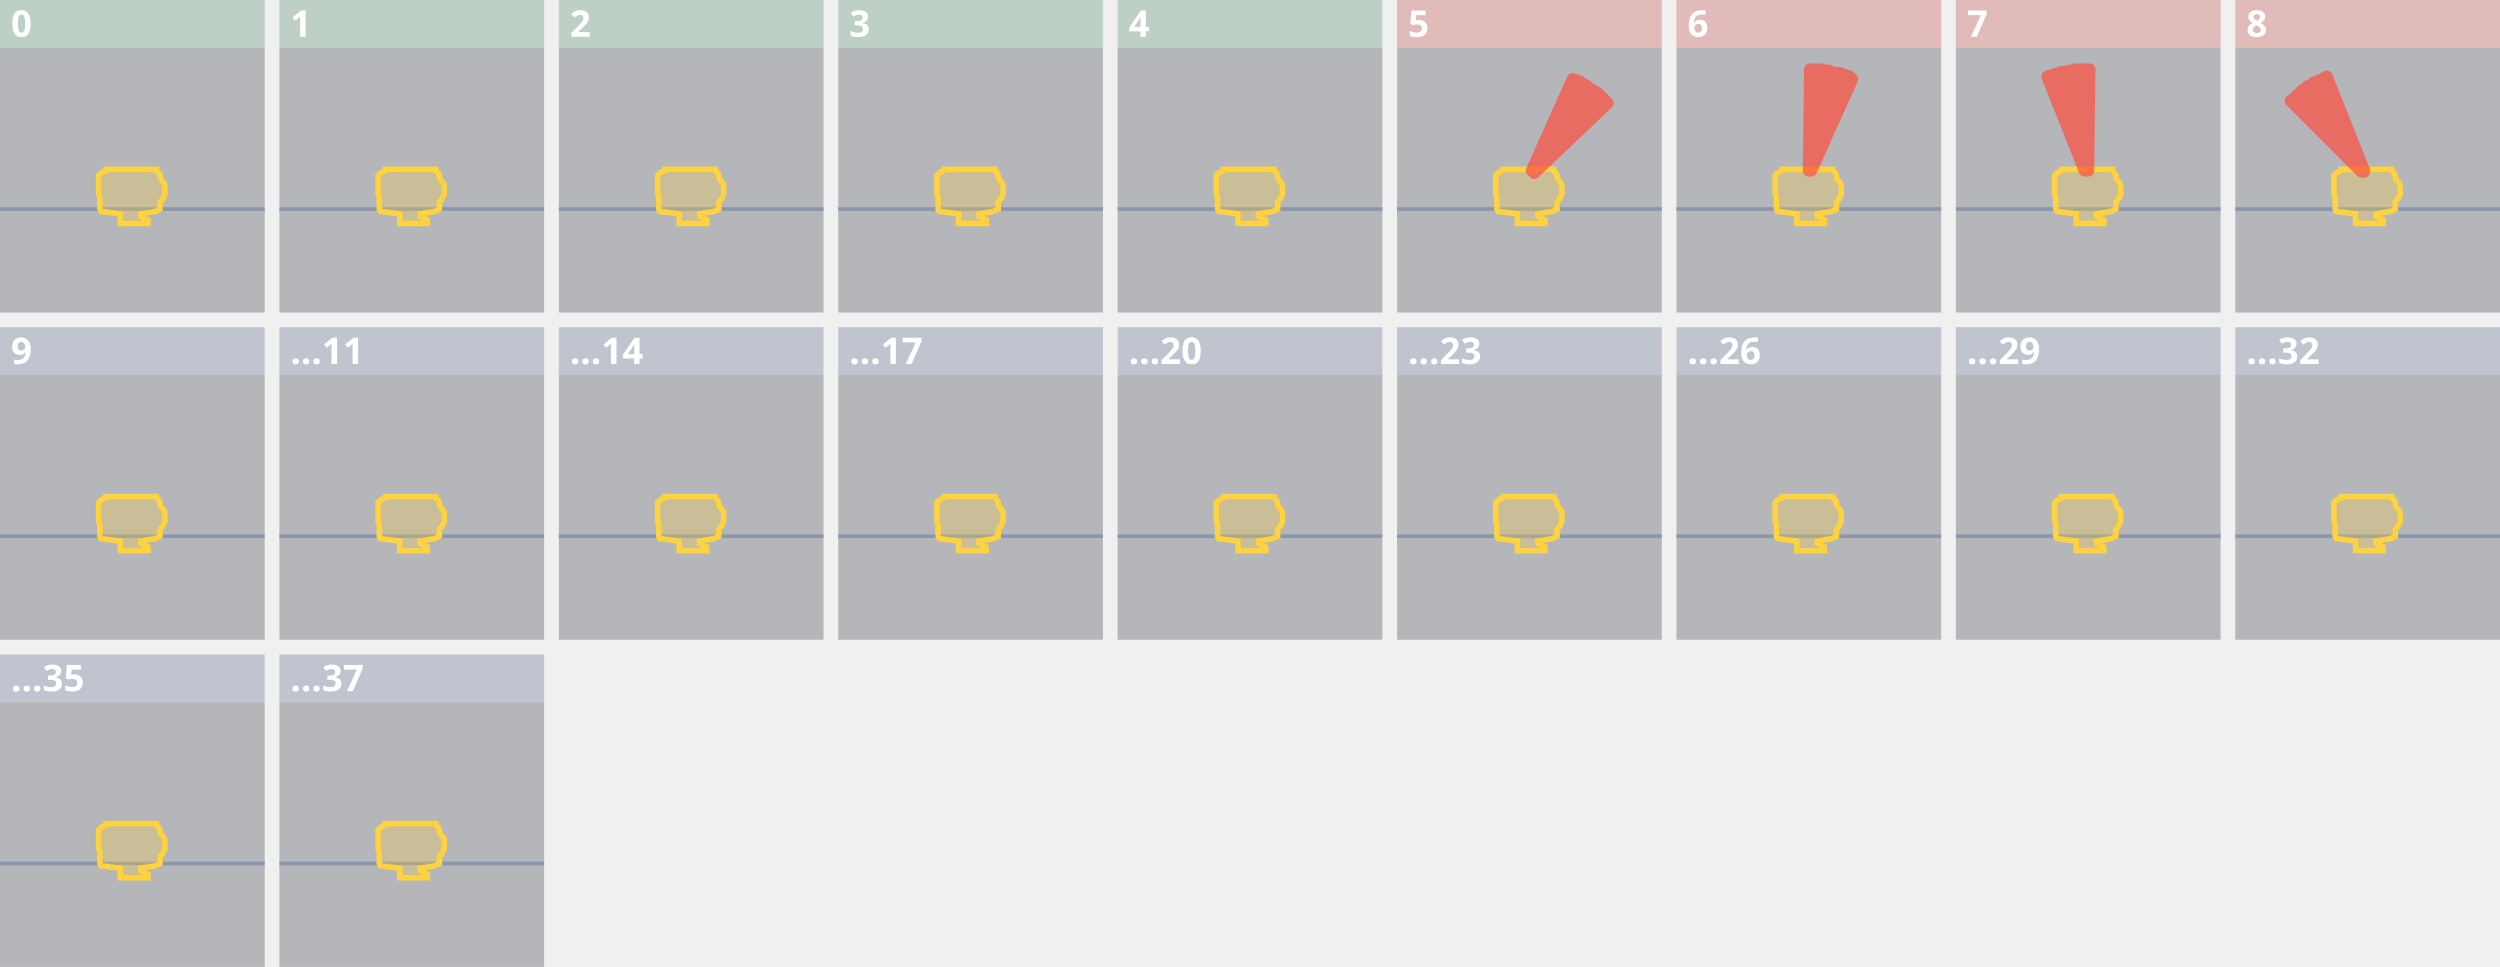
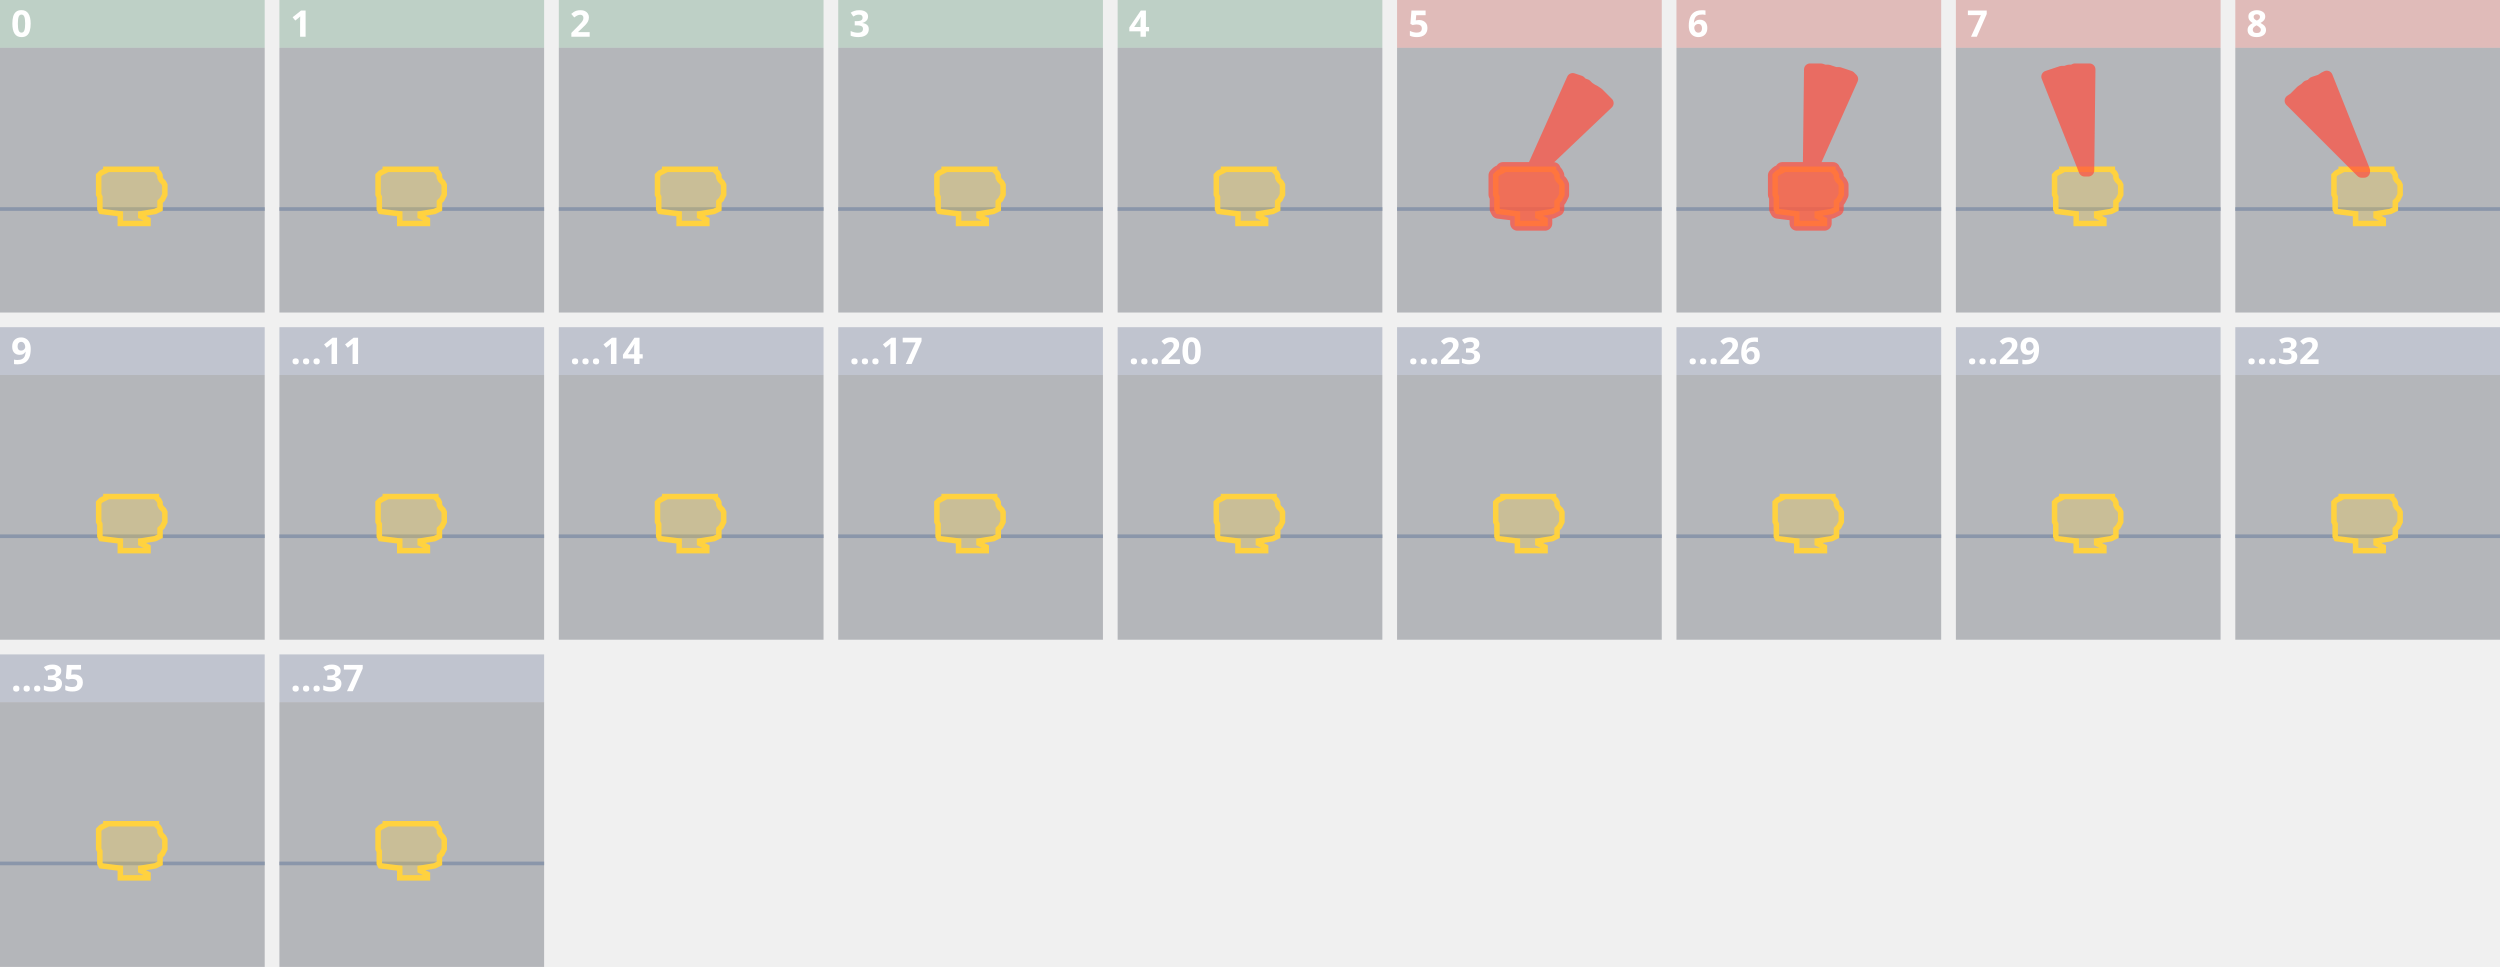
<svg xmlns="http://www.w3.org/2000/svg" viewBox="0 0 680 263" width="680" height="263">
  <style>text{font:bold 10px sans-serif;fill:#ffffff}.k{fill:#1b2230}.g{stroke:#8a96aa;stroke-width:3.06}use{stroke-width:4.58;fill-opacity:.28}.u{stroke:#ffd23f;fill:#ffd23f}.v{stroke:#4ade80;fill:#4ade80;fill-opacity:.6}.a{stroke:#e879f9;fill:#e879f9}.o{stroke:#22d3ee;fill:#22d3ee;fill-opacity:.5}.H{color:#ff4d3d;fill:#ff4d3d;opacity:.7}.G{color:#3b9cff;fill:#3b9cff;opacity:.75}.S{color:#ffa630;fill:#ffa630;opacity:.75}.T{color:#ffa630;fill:none;stroke:#ffa630;stroke-width:6.11;stroke-dasharray:12.2}.P{color:#c49bff;fill:none;stroke:#c49bff;stroke-width:3.06;stroke-dasharray:9.2}</style>
  <defs>
    <path id="b0" d="M-22 -9L20 -9L20 -8L22 -6L23 -4L23 -2L24 0L26 2L27 4L27 6L27 8L27 10L27 12L26 14L25 16L23 18L23 20L23 22L23 24L19 26L7 28L7 30L13 33L13 35L13 36L-10 36L-10 35L-10 33L-10 30L-10 28L-26 26L-27 24L-27 22L-27 20L-27 18L-27 16L-27 14L-28 12L-28 10L-28 8L-28 6L-28 4L-28 2L-28 0L-28 -2L-28 -4L-26 -6L-22 -8Z" />
    <rect id="K" x="-110" y="-110" width="220" height="220" class="k" />
    <rect id="Ls" width="72" height="13" fill="#3f7d5a" />
    <rect id="La" width="72" height="13" fill="#b8332b" />
    <rect id="Le" width="72" height="13" fill="#46557a" />
  </defs>
  <use href="#Ls" x="0" y="0" />
  <text x="3" y="10">0</text>
  <svg x="0" y="13" width="72" height="72" viewBox="-110 -110 220 220">
    <use href="#K" />
    <line x1="-110" y1="24" x2="110" y2="24" class="g" />
    <use href="#b0" class="u" />
  </svg>
  <use href="#Ls" x="76" y="0" />
  <text x="79" y="10">1</text>
  <svg x="76" y="13" width="72" height="72" viewBox="-110 -110 220 220">
    <use href="#K" />
    <line x1="-110" y1="24" x2="110" y2="24" class="g" />
    <use href="#b0" class="u" />
  </svg>
  <use href="#Ls" x="152" y="0" />
  <text x="155" y="10">2</text>
  <svg x="152" y="13" width="72" height="72" viewBox="-110 -110 220 220">
    <use href="#K" />
    <line x1="-110" y1="24" x2="110" y2="24" class="g" />
    <use href="#b0" class="u" />
  </svg>
  <use href="#Ls" x="228" y="0" />
  <text x="231" y="10">3</text>
  <svg x="228" y="13" width="72" height="72" viewBox="-110 -110 220 220">
    <use href="#K" />
    <line x1="-110" y1="24" x2="110" y2="24" class="g" />
    <use href="#b0" class="u" />
  </svg>
  <use href="#Ls" x="304" y="0" />
  <text x="307" y="10">4</text>
  <svg x="304" y="13" width="72" height="72" viewBox="-110 -110 220 220">
    <use href="#K" />
    <line x1="-110" y1="24" x2="110" y2="24" class="g" />
    <use href="#b0" class="u" />
  </svg>
  <use href="#La" x="380" y="0" />
  <text x="383" y="10">5</text>
  <svg x="380" y="13" width="72" height="72" viewBox="-110 -110 220 220">
    <use href="#K" />
    <line x1="-110" y1="24" x2="110" y2="24" class="g" />
    <use href="#b0" class="u" />
    <g class="H">
      <path d="M36 -84L39 -83L42 -82L44 -80L47 -79L49 -77L52 -75L54 -74L57 -72L59 -70L61 -68L63 -66L65 -64L4 -6L4 -6L4 -7L4 -7L3 -7L3 -7L3 -7L3 -7L3 -7L3 -7L2 -8L2 -8L2 -8Z" stroke="currentColor" stroke-width="10" stroke-linejoin="round" />
+       <path d="M-22 -9L20 -9L20 -8L22 -6L23 -4L23 -2L24 0L26 2L27 4L27 6L27 8L27 10L27 12L26 14L25 16L23 18L23 20L23 22L23 24L19 26L7 28L7 30L13 33L13 35L13 36L-10 36L-10 35L-10 33L-10 30L-10 28L-26 26L-27 24L-27 22L-27 20L-27 18L-27 16L-27 14L-28 12L-28 10L-28 8L-28 6L-28 4L-28 2L-28 0L-28 -2L-28 -4L-26 -6L-22 -8Z" stroke="currentColor" stroke-width="12" stroke-linejoin="round" />
    </g>
  </svg>
  <use href="#La" x="456" y="0" />
  <text x="459" y="10">6</text>
  <svg x="456" y="13" width="72" height="72" viewBox="-110 -110 220 220">
    <use href="#K" />
    <line x1="-110" y1="24" x2="110" y2="24" class="g" />
    <use href="#b0" class="u" />
    <g class="H">
      <path d="M1 -92L4 -92L7 -92L10 -92L13 -91L16 -91L19 -90L22 -89L25 -89L28 -88L31 -87L34 -86L36 -84L2 -8L2 -8L2 -8L1 -8L1 -8L1 -8L1 -8L1 -8L1 -8L0 -8L0 -8L0 -8L0 -8Z" stroke="currentColor" stroke-width="10" stroke-linejoin="round" />
+       <path d="M-22 -9L20 -9L20 -8L22 -6L23 -4L23 -2L24 0L26 2L27 4L27 6L27 8L27 10L27 12L26 14L25 16L23 18L23 20L23 22L23 24L19 26L7 28L7 30L13 33L13 35L13 36L-10 36L-10 35L-10 33L-10 30L-10 28L-26 26L-27 24L-27 22L-27 20L-27 18L-27 16L-27 14L-28 12L-28 10L-28 8L-28 6L-28 4L-28 2L-28 0L-28 -2L-28 -4L-26 -6L-22 -8Z" stroke="currentColor" stroke-width="12" stroke-linejoin="round" />
    </g>
  </svg>
  <use href="#La" x="532" y="0" />
  <text x="535" y="10">7</text>
  <svg x="532" y="13" width="72" height="72" viewBox="-110 -110 220 220">
    <use href="#K" />
    <line x1="-110" y1="24" x2="110" y2="24" class="g" />
    <use href="#b0" class="u" />
    <g class="H">
      <path d="M-34 -86L-31 -87L-28 -88L-25 -89L-22 -90L-19 -90L-16 -91L-13 -91L-11 -92L-8 -92L-5 -92L-2 -92L1 -92L0 -8L0 -8L-1 -8L-1 -8L-1 -8L-1 -8L-1 -8L-2 -8L-2 -8L-2 -8L-2 -8L-2 -8L-3 -8Z" stroke="currentColor" stroke-width="10" stroke-linejoin="round" />
    </g>
  </svg>
  <use href="#La" x="608" y="0" />
  <text x="611" y="10">8</text>
  <svg x="608" y="13" width="72" height="72" viewBox="-110 -110 220 220">
    <use href="#K" />
    <line x1="-110" y1="24" x2="110" y2="24" class="g" />
    <use href="#b0" class="u" />
    <g class="H">
      <path d="M-64 -66L-61 -68L-59 -70L-57 -72L-55 -74L-52 -76L-50 -78L-47 -79L-45 -81L-42 -82L-39 -83L-36 -85L-34 -86L-3 -8L-3 -8L-3 -8L-3 -8L-3 -7L-4 -7L-4 -7L-4 -7L-4 -7L-4 -7L-4 -7L-4 -7L-5 -7Z" stroke="currentColor" stroke-width="10" stroke-linejoin="round" />
    </g>
  </svg>
  <use href="#Le" x="0" y="89" />
  <text x="3" y="99">9</text>
  <svg x="0" y="102" width="72" height="72" viewBox="-110 -110 220 220">
    <use href="#K" />
    <line x1="-110" y1="24" x2="110" y2="24" class="g" />
    <use href="#b0" class="u" />
  </svg>
  <use href="#Le" x="76" y="89" />
  <text x="79" y="99">…11</text>
  <svg x="76" y="102" width="72" height="72" viewBox="-110 -110 220 220">
    <use href="#K" />
    <line x1="-110" y1="24" x2="110" y2="24" class="g" />
    <use href="#b0" class="u" />
  </svg>
  <use href="#Le" x="152" y="89" />
  <text x="155" y="99">…14</text>
  <svg x="152" y="102" width="72" height="72" viewBox="-110 -110 220 220">
    <use href="#K" />
    <line x1="-110" y1="24" x2="110" y2="24" class="g" />
    <use href="#b0" class="u" />
  </svg>
  <use href="#Le" x="228" y="89" />
  <text x="231" y="99">…17</text>
  <svg x="228" y="102" width="72" height="72" viewBox="-110 -110 220 220">
    <use href="#K" />
    <line x1="-110" y1="24" x2="110" y2="24" class="g" />
    <use href="#b0" class="u" />
  </svg>
  <use href="#Le" x="304" y="89" />
  <text x="307" y="99">…20</text>
  <svg x="304" y="102" width="72" height="72" viewBox="-110 -110 220 220">
    <use href="#K" />
    <line x1="-110" y1="24" x2="110" y2="24" class="g" />
    <use href="#b0" class="u" />
  </svg>
  <use href="#Le" x="380" y="89" />
  <text x="383" y="99">…23</text>
  <svg x="380" y="102" width="72" height="72" viewBox="-110 -110 220 220">
    <use href="#K" />
    <line x1="-110" y1="24" x2="110" y2="24" class="g" />
    <use href="#b0" class="u" />
  </svg>
  <use href="#Le" x="456" y="89" />
  <text x="459" y="99">…26</text>
  <svg x="456" y="102" width="72" height="72" viewBox="-110 -110 220 220">
    <use href="#K" />
    <line x1="-110" y1="24" x2="110" y2="24" class="g" />
    <use href="#b0" class="u" />
  </svg>
  <use href="#Le" x="532" y="89" />
  <text x="535" y="99">…29</text>
  <svg x="532" y="102" width="72" height="72" viewBox="-110 -110 220 220">
    <use href="#K" />
    <line x1="-110" y1="24" x2="110" y2="24" class="g" />
    <use href="#b0" class="u" />
  </svg>
  <use href="#Le" x="608" y="89" />
  <text x="611" y="99">…32</text>
  <svg x="608" y="102" width="72" height="72" viewBox="-110 -110 220 220">
    <use href="#K" />
    <line x1="-110" y1="24" x2="110" y2="24" class="g" />
    <use href="#b0" class="u" />
  </svg>
  <use href="#Le" x="0" y="178" />
  <text x="3" y="188">…35</text>
  <svg x="0" y="191" width="72" height="72" viewBox="-110 -110 220 220">
    <use href="#K" />
    <line x1="-110" y1="24" x2="110" y2="24" class="g" />
    <use href="#b0" class="u" />
  </svg>
  <use href="#Le" x="76" y="178" />
  <text x="79" y="188">…37</text>
  <svg x="76" y="191" width="72" height="72" viewBox="-110 -110 220 220">
    <use href="#K" />
    <line x1="-110" y1="24" x2="110" y2="24" class="g" />
    <use href="#b0" class="u" />
  </svg>
</svg>
